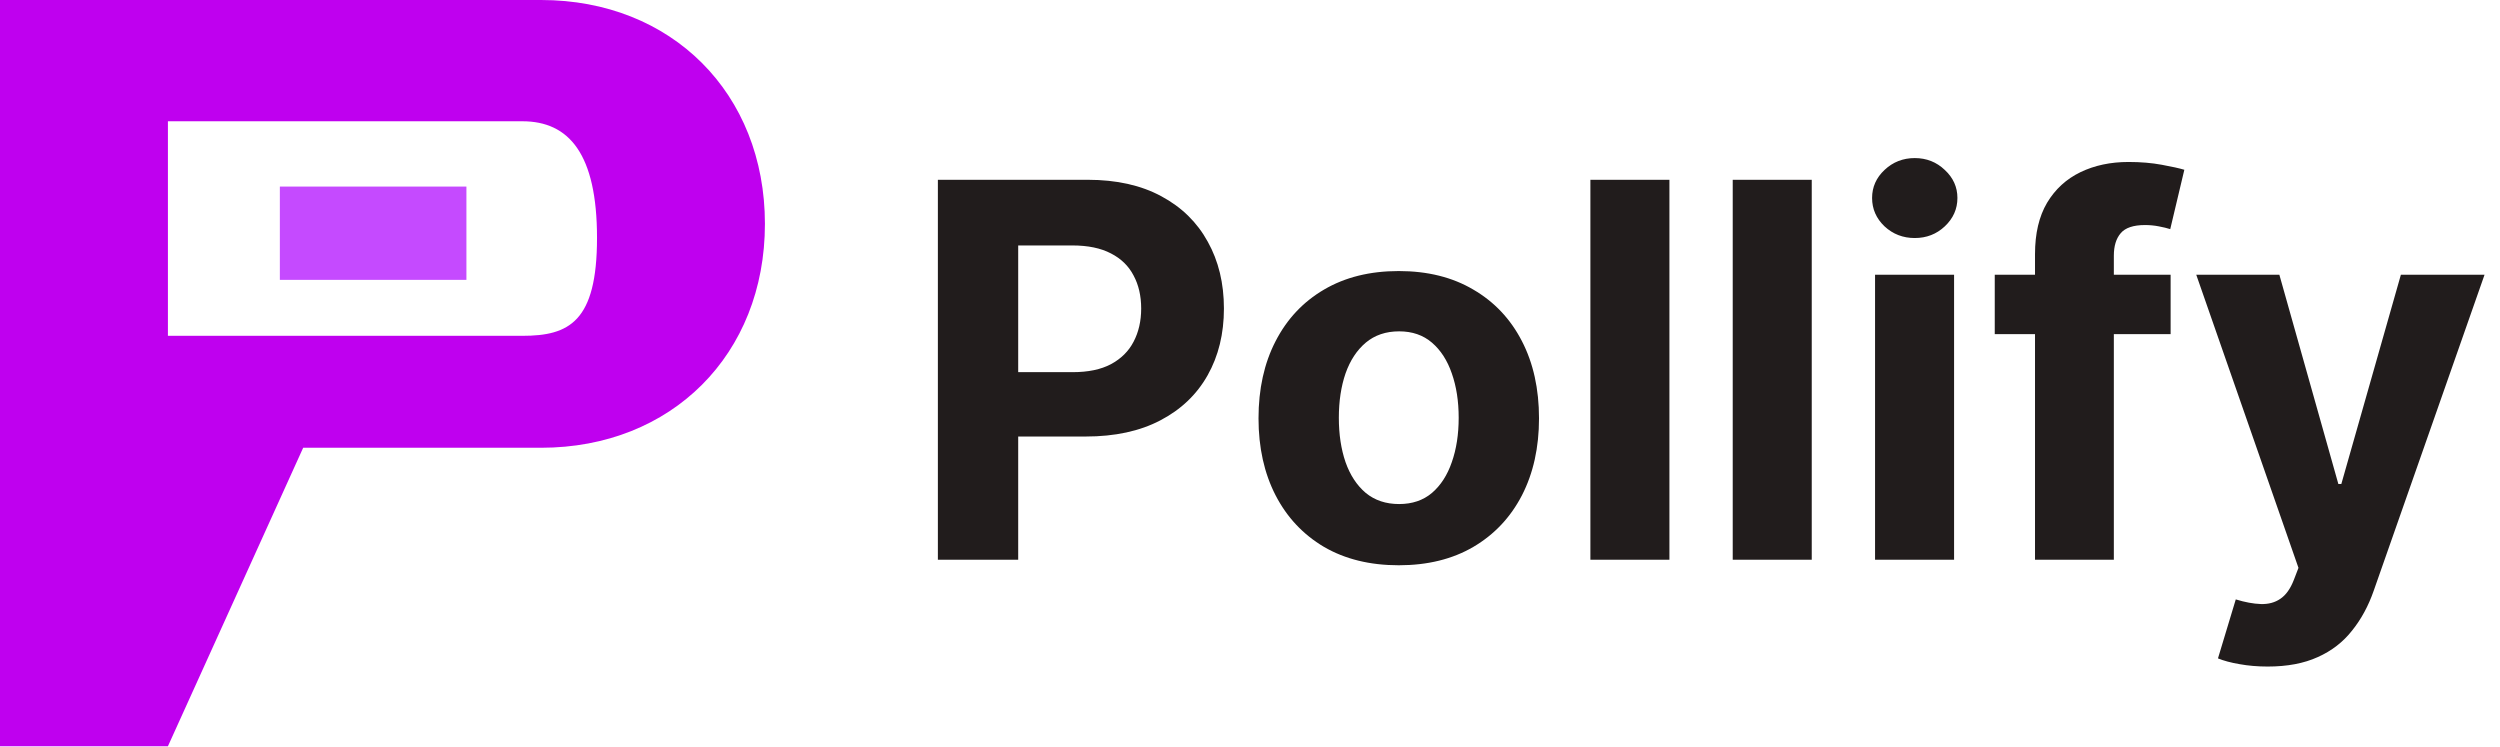
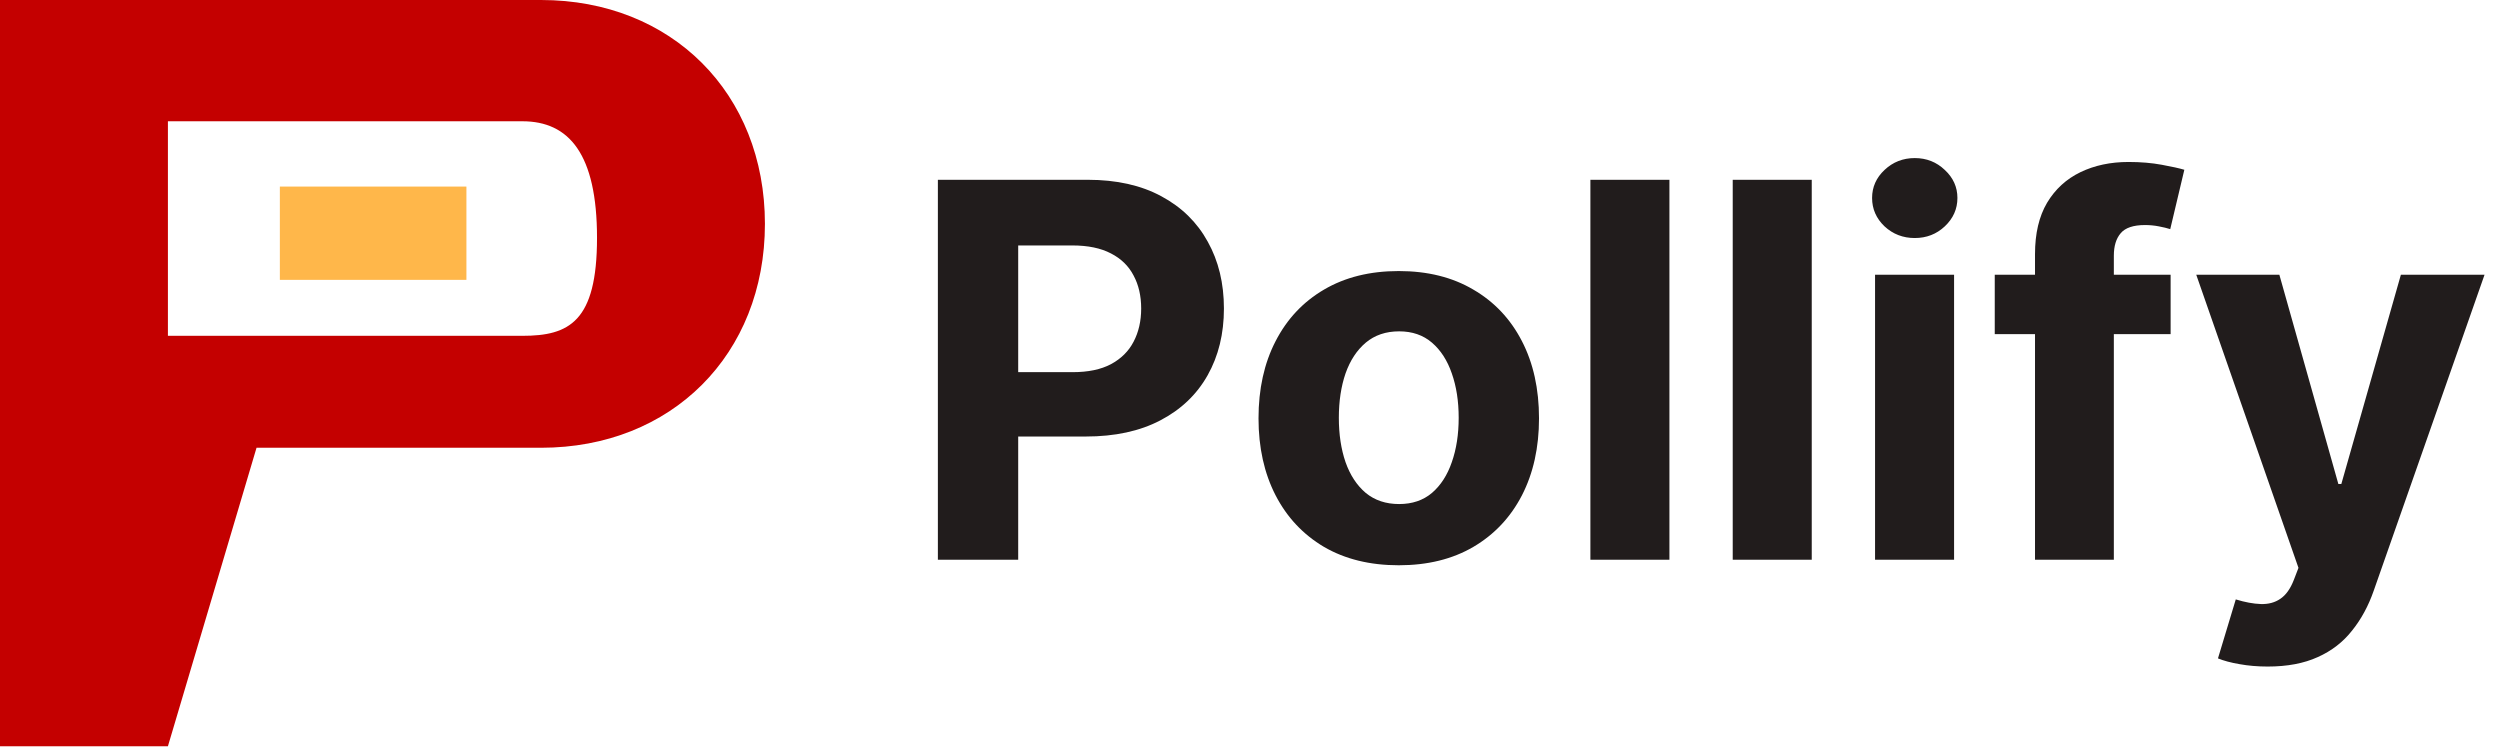
<svg xmlns="http://www.w3.org/2000/svg" width="268" height="80" viewBox="0 0 268 80" fill="none">
-   <path d="M0 0H58C72 0 82 10 82 24C82 38 72 48 58 48H36H32.5L18 80H0V0ZM18 13V36H56C61 36 64 34.5 64 25.5C64 16.5 61 13 56 13H18Z" fill="#BF00EF" />
-   <path opacity="0.9" d="M30 20H50V30H30V20Z" fill="#BF36FF" />
+   <path d="M0 0H58C72 0 82 10 82 24C82 38 72 48 58 48H36H27.5L18 80H0V0ZM18 13V36H56C61 36 64 34.5 64 25.5C64 16.5 61 13 56 13H18Z" fill="#C40000" />
+   <path opacity="0.9" d="M30 20H50V30H30V20Z" fill="#FFAF36" />
  <path d="M100.54 60V19.273H116.608C119.697 19.273 122.329 19.863 124.503 21.043C126.677 22.209 128.334 23.833 129.474 25.915C130.628 27.983 131.205 30.369 131.205 33.074C131.205 35.778 130.621 38.165 129.455 40.233C128.288 42.301 126.598 43.912 124.384 45.065C122.183 46.219 119.518 46.795 116.389 46.795H106.148V39.895H114.997C116.654 39.895 118.02 39.61 119.094 39.04C120.181 38.456 120.99 37.654 121.52 36.633C122.063 35.599 122.335 34.413 122.335 33.074C122.335 31.722 122.063 30.542 121.52 29.534C120.99 28.513 120.181 27.724 119.094 27.168C118.007 26.598 116.628 26.312 114.957 26.312H109.151V60H100.54ZM149.947 60.597C146.858 60.597 144.187 59.94 141.933 58.628C139.693 57.302 137.963 55.459 136.743 53.099C135.523 50.726 134.913 47.975 134.913 44.847C134.913 41.691 135.523 38.934 136.743 36.574C137.963 34.201 139.693 32.358 141.933 31.046C144.187 29.72 146.858 29.057 149.947 29.057C153.036 29.057 155.701 29.72 157.942 31.046C160.196 32.358 161.932 34.201 163.152 36.574C164.372 38.934 164.982 41.691 164.982 44.847C164.982 47.975 164.372 50.726 163.152 53.099C161.932 55.459 160.196 57.302 157.942 58.628C155.701 59.94 153.036 60.597 149.947 60.597ZM149.987 54.034C151.393 54.034 152.566 53.636 153.507 52.841C154.448 52.032 155.158 50.932 155.635 49.54C156.125 48.148 156.371 46.563 156.371 44.787C156.371 43.01 156.125 41.426 155.635 40.034C155.158 38.642 154.448 37.542 153.507 36.733C152.566 35.924 151.393 35.52 149.987 35.52C148.569 35.52 147.375 35.924 146.408 36.733C145.453 37.542 144.731 38.642 144.24 40.034C143.763 41.426 143.524 43.01 143.524 44.787C143.524 46.563 143.763 48.148 144.24 49.54C144.731 50.932 145.453 52.032 146.408 52.841C147.375 53.636 148.569 54.034 149.987 54.034ZM178.962 19.273V60H170.49V19.273H178.962ZM194.219 19.273V60H185.748V19.273H194.219ZM201.006 60V29.454H209.477V60H201.006ZM205.261 25.517C204.002 25.517 202.921 25.099 202.02 24.264C201.132 23.416 200.688 22.401 200.688 21.222C200.688 20.055 201.132 19.054 202.02 18.219C202.921 17.37 204.002 16.946 205.261 16.946C206.521 16.946 207.595 17.37 208.483 18.219C209.384 19.054 209.835 20.055 209.835 21.222C209.835 22.401 209.384 23.416 208.483 24.264C207.595 25.099 206.521 25.517 205.261 25.517ZM232.69 29.454V35.818H213.837V29.454H232.69ZM218.153 60V27.247C218.153 25.033 218.584 23.197 219.445 21.739C220.32 20.28 221.513 19.187 223.025 18.457C224.536 17.728 226.253 17.364 228.175 17.364C229.475 17.364 230.661 17.463 231.735 17.662C232.822 17.861 233.631 18.04 234.161 18.199L232.65 24.562C232.318 24.456 231.907 24.357 231.417 24.264C230.94 24.171 230.449 24.125 229.945 24.125C228.699 24.125 227.831 24.417 227.34 25C226.85 25.57 226.604 26.372 226.604 27.406V60H218.153ZM243.095 71.454C242.021 71.454 241.014 71.368 240.072 71.196C239.144 71.037 238.375 70.831 237.766 70.579L239.675 64.256C240.669 64.561 241.564 64.726 242.359 64.753C243.168 64.779 243.864 64.594 244.447 64.196C245.044 63.798 245.528 63.122 245.899 62.168L246.396 60.875L235.439 29.454H244.348L250.672 51.886H250.99L257.374 29.454H266.342L254.47 63.301C253.9 64.945 253.125 66.377 252.143 67.597C251.176 68.829 249.949 69.778 248.464 70.44C246.98 71.117 245.19 71.454 243.095 71.454Z" fill="#211C1C" />
</svg>
